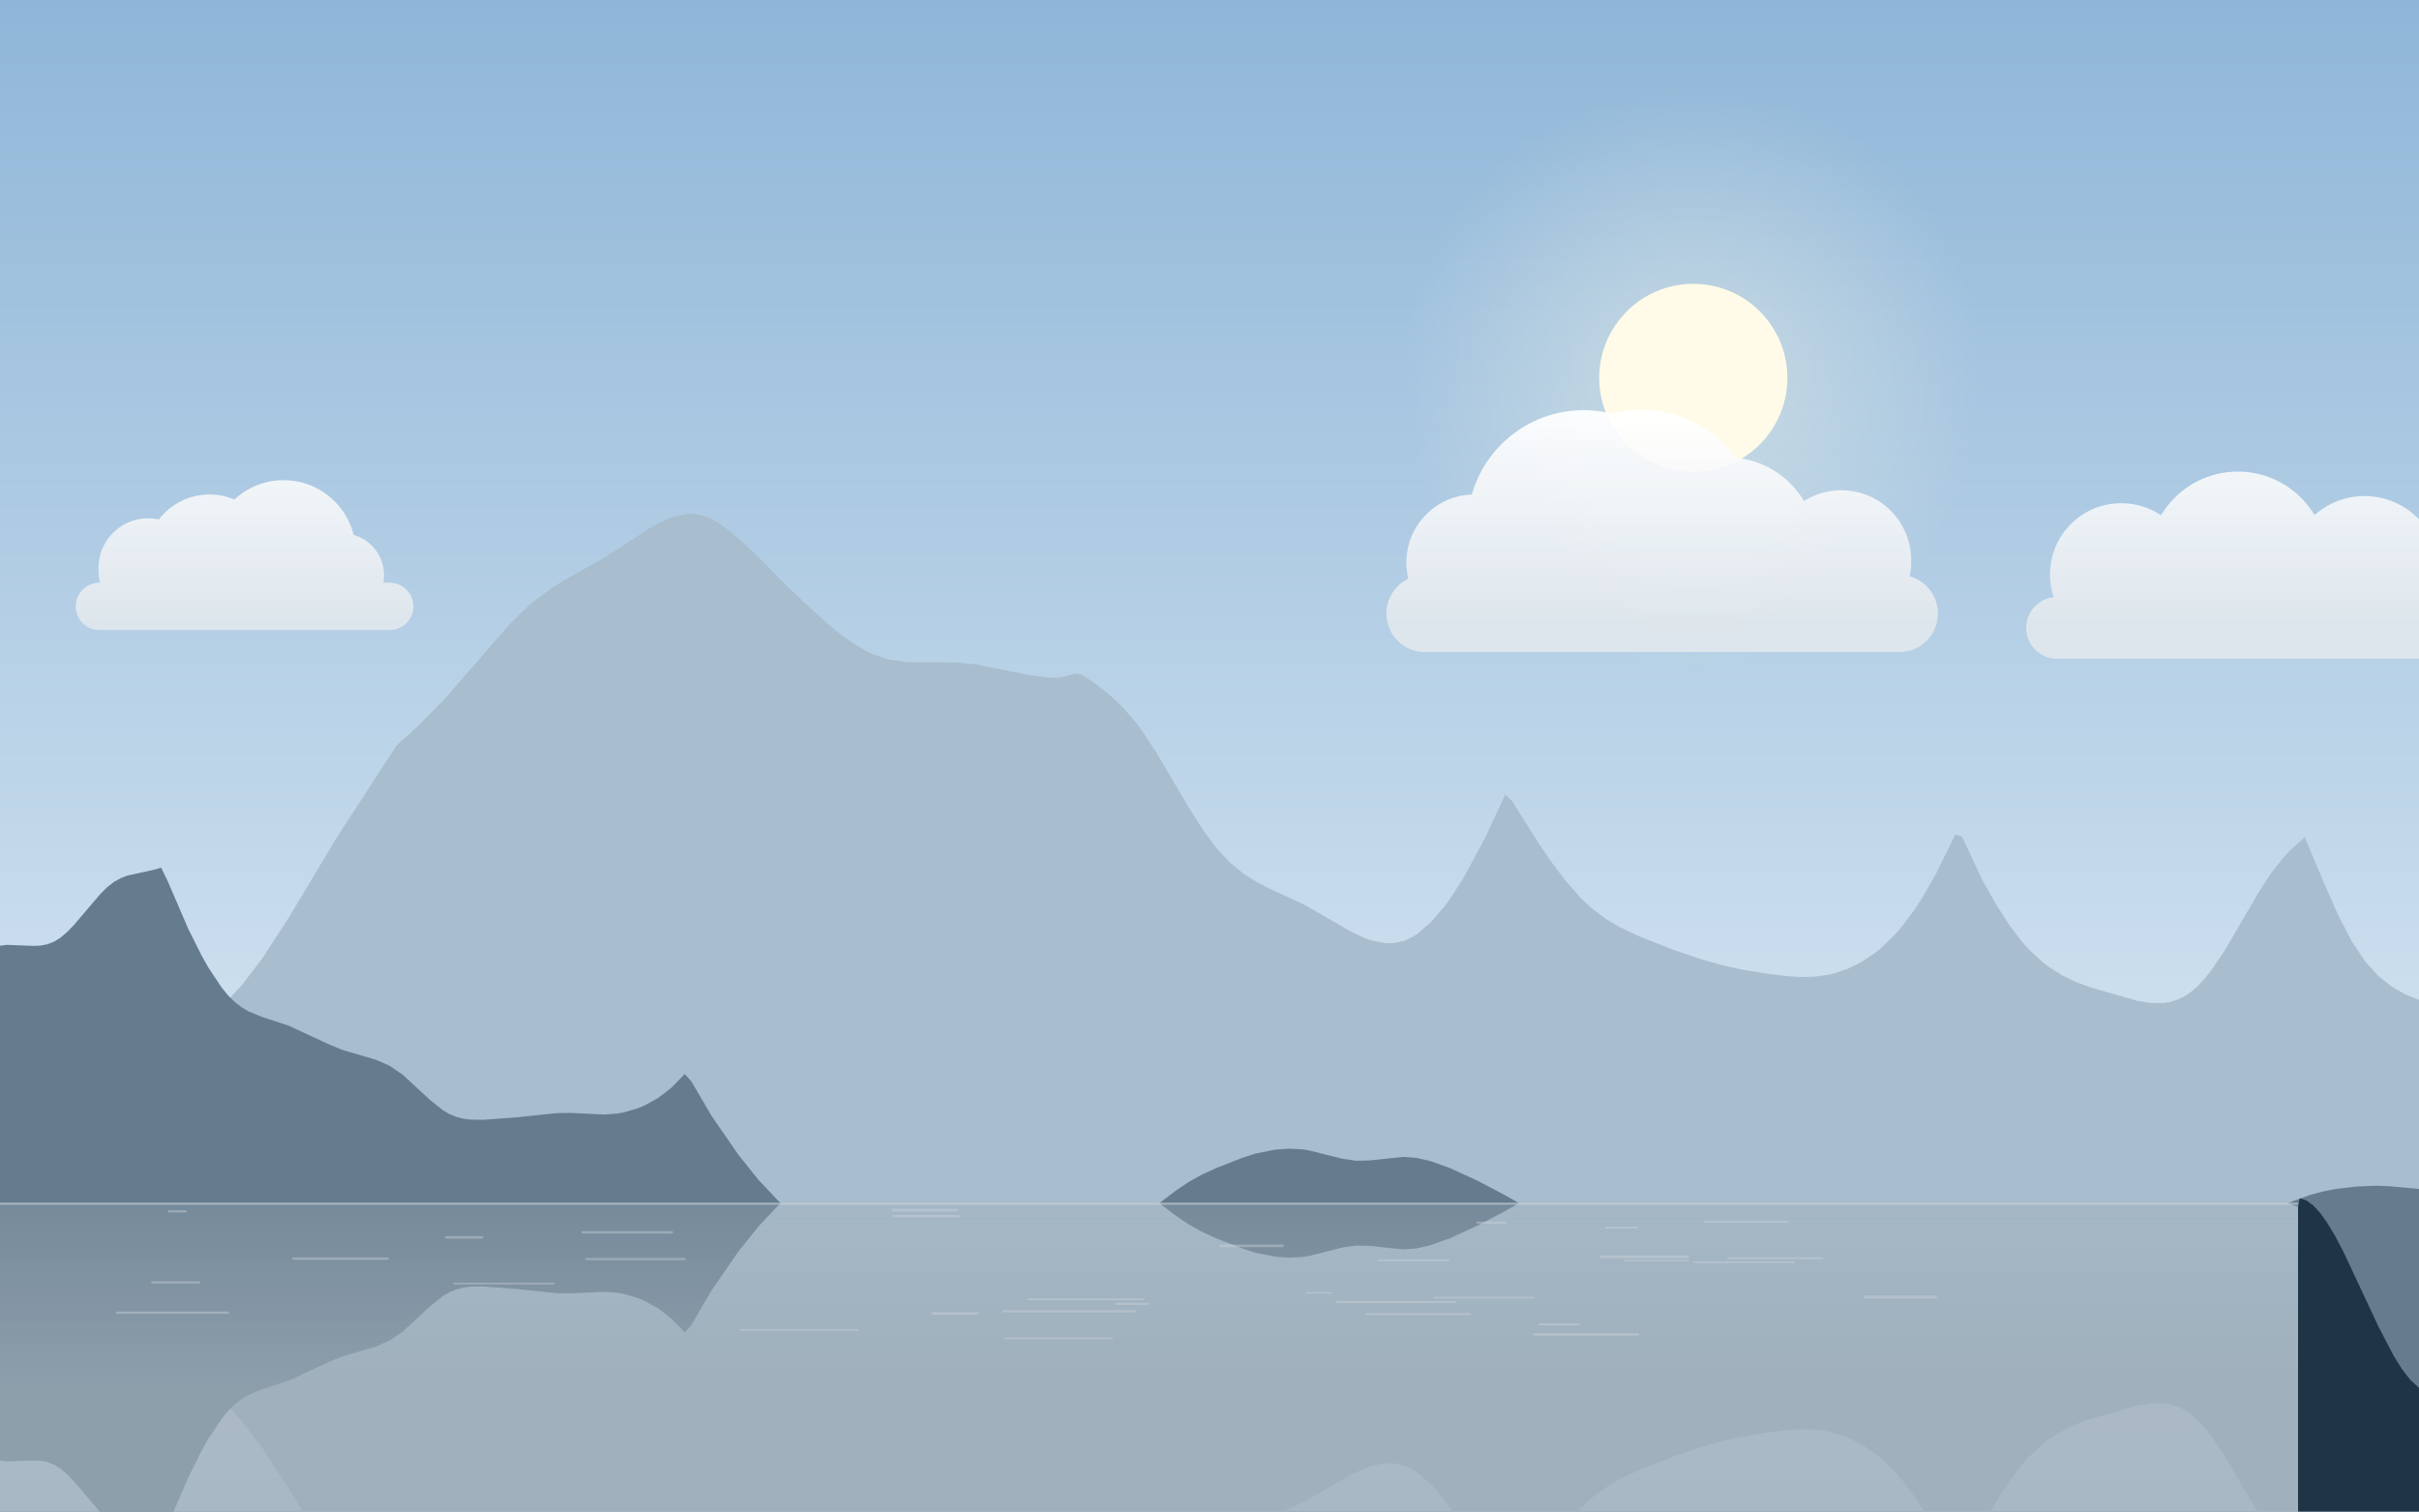
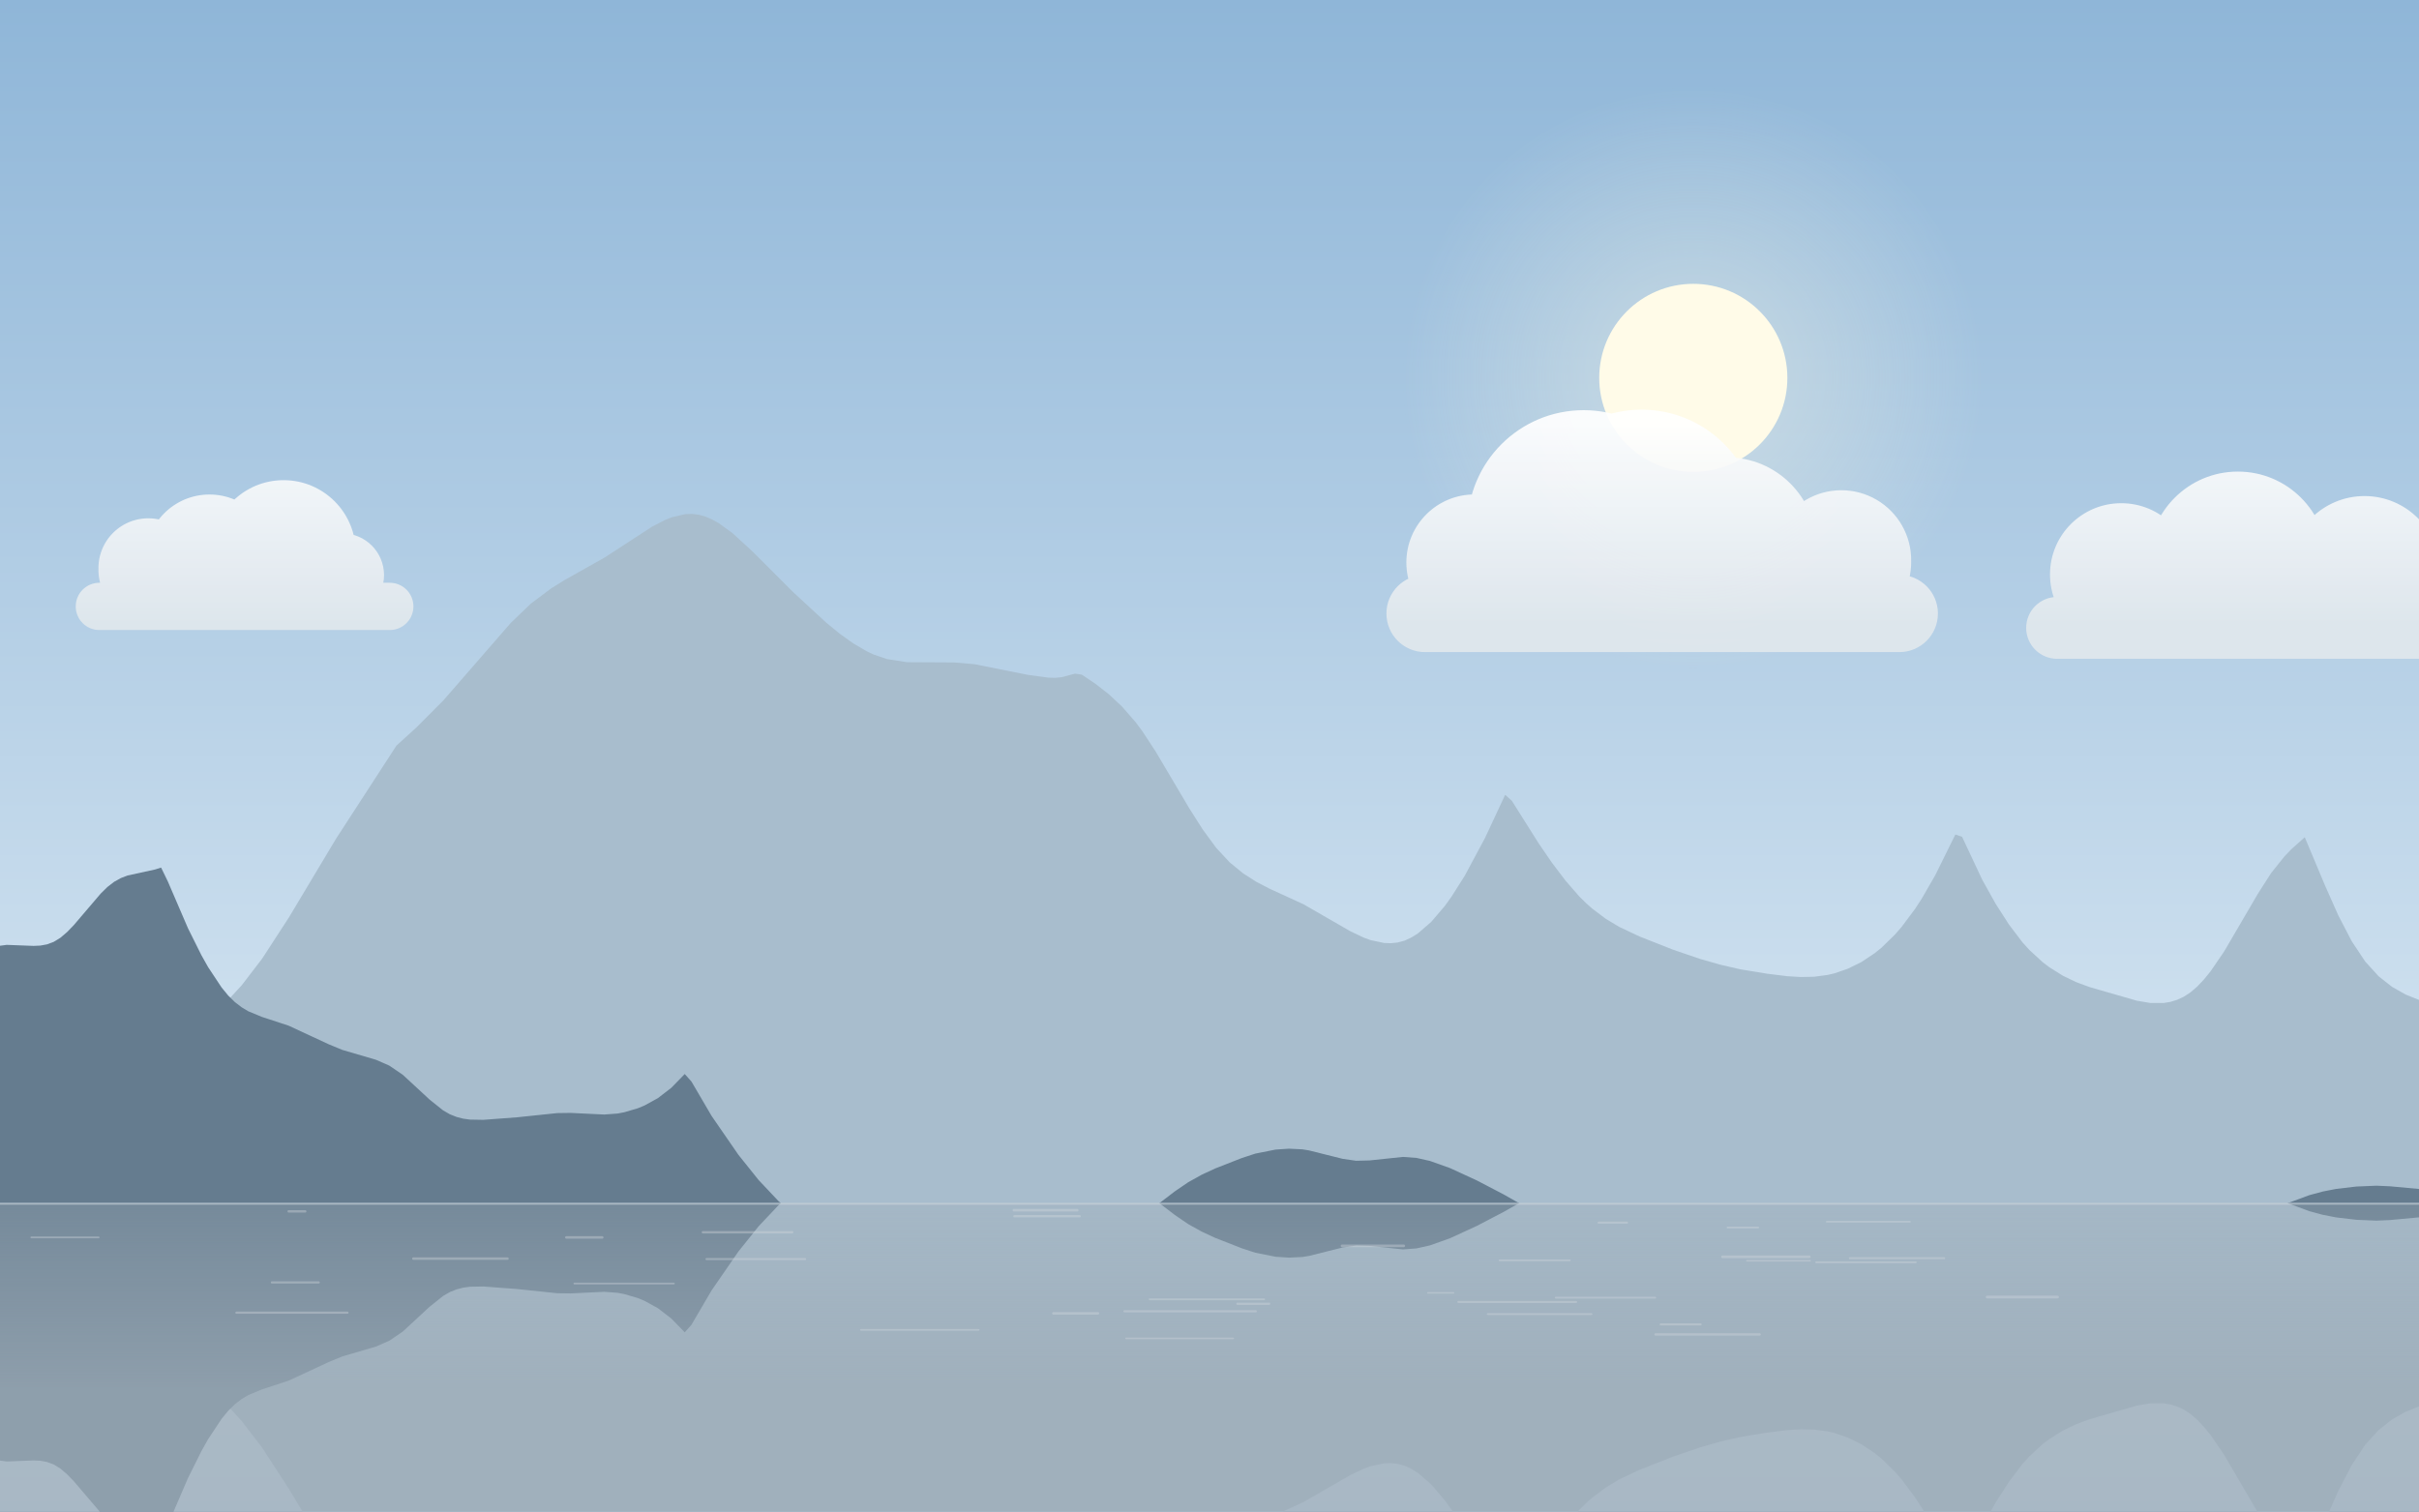
<svg xmlns="http://www.w3.org/2000/svg" width="1440" height="900" viewBox="0 0 1440 900">
  <defs>
    <linearGradient id="ridgescape-sy36ausly0" gradientUnits="userSpaceOnUse" x1="0" y1="0" x2="0" y2="900">
      <stop offset="0" stop-color="#8fb6d8" />
      <stop offset="1" stop-color="#eaf3f9" />
    </linearGradient>
    <radialGradient id="ridgescape-7xbsueaifb" gradientUnits="userSpaceOnUse" cx="1008" cy="225" r="173.6">
      <stop offset="0" stop-color="#fffbe8" stop-opacity="0.36" />
      <stop offset="0.32" stop-color="#fffbe8" stop-opacity="0.27" />
      <stop offset="1" stop-color="#fffbe8" stop-opacity="0" />
    </radialGradient>
    <linearGradient id="ridgescape-1937qi27hwk" gradientUnits="userSpaceOnUse" x1="0" y1="252" x2="0" y2="372">
      <stop offset="0" stop-color="#ffffff" />
      <stop offset="1" stop-color="#e1e8ed" />
    </linearGradient>
-     <clipPath id="ridgescape-clip-bokhit0481">
-       <path d="M-72 716.4H1368V900H-72Z" />
+     <clipPath id="ridgescape-clip-ajt6x1cc4p">
+       <path d="M-1 716.4H1441V900H-1Z" />
    </clipPath>
    <linearGradient id="ridgescape-1fc0rwgr07t" gradientUnits="userSpaceOnUse" x1="0" y1="716.4" x2="0" y2="826.56">
      <stop offset="0" stop-color="#9dabb6" stop-opacity="0.3" />
      <stop offset="1" stop-color="#9dabb6" stop-opacity="0.73" />
    </linearGradient>
  </defs>
  <path d="M0 0H1440V900H0Z" fill="url(#ridgescape-sy36ausly0)" />
  <path d="M834.4 225A173.6 173.6 0 1 1 1181.6 225A173.6 173.6 0 1 1 834.4 225Z" fill="url(#ridgescape-7xbsueaifb)" />
  <path d="M952 225A56 56 0 1 1 1064 225A56 56 0 1 1 952 225Z" fill="#fffbe8" />
  <path d="M59.15 347H232.03A14.07 14.07 0 0 1 232.03 375.14H59.15A14.07 14.07 0 0 1 59.15 347ZM58.6 338.82A29.67 29.67 0 1 1 117.93 338.82A29.67 29.67 0 1 1 58.6 338.82ZM86.64 332.52A38.07 38.07 0 1 1 162.79 332.52A38.07 38.07 0 1 1 86.64 332.52ZM125.87 328.86A42.95 42.95 0 1 1 211.78 328.86A42.95 42.95 0 1 1 125.87 328.86ZM178.89 342.43A24.86 24.86 0 1 1 228.61 342.43A24.86 24.86 0 1 1 178.89 342.43ZM848.3 342.32H1130.64A22.98 22.98 0 0 1 1130.64 388.28H848.3A22.98 22.98 0 0 1 848.3 342.32ZM837.19 334.92A40.51 40.51 0 1 1 918.21 334.92A40.51 40.51 0 1 1 837.19 334.92ZM873.55 313.41A69.18 69.18 0 1 1 1011.92 313.41A69.18 69.18 0 1 1 873.55 313.41ZM907.85 313.28A69.36 69.36 0 1 1 1046.57 313.28A69.36 69.36 0 1 1 907.85 313.28ZM975.11 325.46A53.11 53.11 0 1 1 1081.34 325.46A53.11 53.11 0 1 1 975.11 325.46ZM1054.55 334.12A41.58 41.58 0 1 1 1137.7 334.12A41.58 41.58 0 1 1 1054.55 334.12ZM1224.57 355.44H1450.77A18.41 18.41 0 0 1 1450.77 392.26H1224.57A18.41 18.41 0 0 1 1224.57 355.44ZM1220.34 342.04A42.42 42.42 0 1 1 1305.18 342.04A42.42 42.42 0 1 1 1220.34 342.04ZM1279 333.97A53.17 53.17 0 1 1 1385.35 333.97A53.17 53.17 0 1 1 1279 333.97ZM1362.74 340.21A44.85 44.85 0 1 1 1452.44 340.21A44.85 44.85 0 1 1 1362.74 340.21Z" fill="url(#ridgescape-1937qi27hwk)" opacity="0.92" />
  <path d="M-4 583.94L8 589.27L32 602.67L44 608.76L56 613.35L68 616.33L76 617.43L84 617.87L96 617.21L104 615.56L108 614.26L116 610.65L120 608.32L128 602.54L136 595.26L144 586.52L156 570.87L172 546.24L200 499.46L236 443.96L248 433.03L264 416.96L304 370.96L316 359.42L328 350.42L336 345.43L360 331.93L388 313.69L396 309.54L400 307.96L408 306.12L412 306L416 306.49L420 307.62L424 309.35L428 311.6L436 317.4L448 328.4L472 352.42L492 370.88L500 377.41L508 383.13L516 387.81L520 389.7L528 392.43L540 394.3L568 394.45L580 395.47L612 401.85L624 403.48L628 403.61L632 403.21L640 401.11L644 401.72L652 407.07L660 413.29L668 420.79L676 429.98L680 435.35L688 447.56L708 481.36L716 493.94L724 504.84L732 513.46L740 520.02L748 525.13L756 529.27L776 538.44L804 554.58L812 558.36L816 559.8L824 561.49L828 561.62L832 561.19L836 560.11L840 558.31L844 555.82L852 548.9L860 539.53L864 533.99L872 521.34L884 498.96L896 473.25L900 476.83L916 502.24L924 513.89L932 524.43L940 533.63L944 537.6L948 541.15L956 547.15L964 551.95L976 557.61L996 565.49L1012 570.96L1024 574.39L1036 577.16L1052 579.78L1064 581.26L1072 581.74L1080 581.57L1088 580.5L1092 579.56L1100 576.8L1108 572.87L1116 567.55L1120 564.31L1128 556.51L1132 551.91L1140 541.2L1144 535.05L1152 521.18L1164 496.89L1168 498.25L1180 523.82L1188 538.17L1196 550.61L1204 561.15L1208 565.57L1216 572.93L1220 575.96L1228 580.97L1236 584.81L1244 587.76L1272 595.84L1280 597.19L1288 597.21L1292 596.55L1296 595.33L1300 593.47L1304 590.85L1308 587.41L1312 583.18L1316 578.23L1324 566.54L1344 532.31L1352 519.8L1360 509.81L1364 505.65L1372 498.5L1384 527.12L1392 545.13L1400 560.51L1408 572.55L1416 581.33L1424 587.63L1432 592.16L1444 596.97L1444 900L-4 900Z" fill="#a8bdcd" />
  <path d="M-4 564.25L0 563.13L4 562.6L19.98 563.21L23.98 563.03L27.97 562.3L31.97 560.81L35.97 558.36L39.96 554.95L43.96 550.81L59.94 532.07L63.94 528.14L67.94 525.05L71.93 522.84L75.93 521.3L91.91 517.81L95.91 516.6L99.91 524.84L111.9 552.7L119.89 568.74L123.88 575.84L131.88 587.93L135.87 592.8L139.87 596.72L143.87 599.78L147.86 602.16L155.86 605.48L171.84 610.72L195.82 621.86L203.81 625.15L223.79 631.01L231.78 634.51L239.78 639.96L255.76 654.74L263.75 661.13L267.75 663.45L271.75 665.05L275.74 666.08L279.74 666.64L287.73 666.78L307.71 665.28L331.69 662.77L339.68 662.66L359.67 663.62L367.66 663.03L371.65 662.26L379.65 659.91L383.64 658.26L391.64 653.86L399.63 647.7L407.62 639.5L411.62 643.99L423.61 664.47L439.59 687.64L451.58 702.61L463.57 715.33L479.55 729.2L491.54 737.47L499.54 741.41L503.53 742.84L507.53 743.88L515.52 745L535.5 745.72L567.47 748.4L587.45 748.8L607.43 748.26L615.43 747.2L623.42 745.47L635.41 741.95L655.39 735.32L671.38 728.89L675.37 726.81L683.36 721.62L699.35 709.38L707.34 703.93L715.33 699.48L723.33 695.76L739.31 689.5L747.3 686.89L759.29 684.5L767.29 683.96L775.28 684.35L779.28 685L799.26 690L807.25 691.15L815.24 690.96L835.22 688.86L843.22 689.46L851.21 691.25L863.2 695.52L879.18 702.88L895.17 711.23L923.14 727.12L935.13 732.65L947.12 736.71L959.11 740.02L971.1 742.24L979.09 742.92L987.08 743.01L999.07 742.45L1015.06 741.24L1027.04 739.62L1035.04 737.98L1043.03 735.74L1067.01 727.39L1075 726.03L1079 725.92L1090.99 727.27L1126.95 736L1138.94 738.05L1146.93 738.67L1158.92 738.97L1178.9 738.96L1206.88 738.35L1214.87 738.91L1234.85 741.54L1242.84 741.44L1250.84 740.03L1270.82 733.64L1278.81 731.67L1290.8 729.82L1330.76 724.84L1342.75 722.72L1350.74 720.52L1374.72 711.63L1382.71 709.47L1390.71 707.91L1402.7 706.5L1414.68 706L1422.68 706.35L1446.65 708.56L1446.65 900L-4 900Z" fill="#657c8f" />
-   <path d="M-4 719.4L1368 719.4L1369 713.46L1373 714.78L1377 717.7L1381 722.02L1385 727.54L1390 735.82L1395 745.31L1416 790.14L1425 807.42L1430 815.41L1435 821.82L1440 826.34L1444 828.37L1444 900L-4 900Z" fill="#1f3446" />
-   <path d="M-72 716.4H1368V900H-72Z" fill="#9dabb6" />
-   <g clip-path="url(#ridgescape-clip-bokhit0481)">
+   <path d="M-4 719.4L1444 719.4L1444 900L-4 900Z" fill="#1f3446" />
+   <path d="M-1 716.4H1441V900H-1Z" fill="#9dabb6" />
+   <g clip-path="url(#ridgescape-clip-ajt6x1cc4p)">
    <path d="M0 0H1440V900H0Z" fill="url(#ridgescape-sy36ausly0)" transform="matrix(1 0 0 -1 0 1432.8)" />
  </g>
-   <g clip-path="url(#ridgescape-clip-bokhit0481)">
+   <g clip-path="url(#ridgescape-clip-ajt6x1cc4p)">
    <path d="M834.4 225A173.6 173.6 0 1 1 1181.6 225A173.6 173.6 0 1 1 834.4 225Z" fill="url(#ridgescape-7xbsueaifb)" transform="matrix(1 0 0 -1 0 1432.8)" />
+     <path d="M952 225A56 56 0 1 1 1064 225A56 56 0 1 1 952 225Z" fill="#fffbe8" transform="matrix(1 0 0 -1 0 1432.8)" />
+     <path d="M-4 583.94L8 589.27L32 602.67L44 608.76L56 613.35L68 616.33L76 617.43L84 617.87L96 617.21L104 615.56L108 614.26L116 610.65L120 608.32L128 602.54L136 595.26L144 586.52L156 570.87L172 546.24L200 499.46L236 443.96L248 433.03L264 416.96L304 370.96L316 359.42L328 350.42L336 345.43L360 331.93L388 313.69L396 309.54L400 307.96L408 306.12L412 306L416 306.49L420 307.62L424 309.35L428 311.6L436 317.4L448 328.4L472 352.42L492 370.88L500 377.41L508 383.13L516 387.81L520 389.7L528 392.43L540 394.3L568 394.45L580 395.47L612 401.85L624 403.48L628 403.61L632 403.21L640 401.11L644 401.72L652 407.07L660 413.29L668 420.79L676 429.98L680 435.35L688 447.56L708 481.36L716 493.94L724 504.84L732 513.46L740 520.02L748 525.13L756 529.27L776 538.44L804 554.58L812 558.36L816 559.8L824 561.49L828 561.62L832 561.19L836 560.11L840 558.31L844 555.82L852 548.9L860 539.53L864 533.99L872 521.34L884 498.96L896 473.25L900 476.83L916 502.24L924 513.89L932 524.43L940 533.63L944 537.6L948 541.15L956 547.15L964 551.95L976 557.61L996 565.49L1012 570.96L1024 574.39L1036 577.16L1052 579.78L1064 581.26L1072 581.74L1080 581.57L1088 580.5L1092 579.56L1100 576.8L1108 572.87L1116 567.55L1120 564.31L1128 556.51L1132 551.91L1140 541.2L1144 535.05L1152 521.18L1164 496.89L1168 498.25L1180 523.82L1188 538.17L1196 550.61L1204 561.15L1208 565.57L1216 572.93L1220 575.96L1228 580.97L1236 584.81L1244 587.76L1272 595.84L1280 597.19L1288 597.21L1292 596.55L1296 595.33L1300 593.47L1304 590.85L1308 587.41L1312 583.18L1316 578.23L1324 566.54L1344 532.31L1352 519.8L1360 509.81L1364 505.65L1372 498.5L1384 527.12L1392 545.13L1400 560.51L1408 572.55L1416 581.33L1424 587.63L1432 592.16L1444 596.97L1444 900L-4 900Z" fill="#a8bdcd" transform="matrix(1 0 0 -1 0 1432.8)" />
  </g>
-   <g clip-path="url(#ridgescape-clip-bokhit0481)">
-     <path d="M952 225A56 56 0 1 1 1064 225A56 56 0 1 1 952 225Z" fill="#fffbe8" transform="matrix(1 0 0 -1 0 1432.8)" />
-   </g>
-   <g clip-path="url(#ridgescape-clip-bokhit0481)">
+   <g clip-path="url(#ridgescape-clip-ajt6x1cc4p)">
    <path d="M59.15 347H232.03A14.07 14.07 0 0 1 232.03 375.14H59.15A14.07 14.07 0 0 1 59.15 347ZM58.6 338.82A29.67 29.67 0 1 1 117.93 338.82A29.67 29.67 0 1 1 58.6 338.82ZM86.64 332.52A38.07 38.07 0 1 1 162.79 332.52A38.07 38.07 0 1 1 86.64 332.52ZM125.87 328.86A42.95 42.95 0 1 1 211.78 328.86A42.95 42.95 0 1 1 125.87 328.86ZM178.89 342.43A24.86 24.86 0 1 1 228.61 342.43A24.86 24.86 0 1 1 178.89 342.43ZM848.3 342.32H1130.64A22.98 22.98 0 0 1 1130.64 388.28H848.3A22.98 22.98 0 0 1 848.3 342.32ZM837.19 334.92A40.51 40.51 0 1 1 918.21 334.92A40.51 40.51 0 1 1 837.19 334.92ZM873.55 313.41A69.18 69.18 0 1 1 1011.92 313.41A69.18 69.18 0 1 1 873.55 313.41ZM907.85 313.28A69.36 69.36 0 1 1 1046.57 313.28A69.36 69.36 0 1 1 907.85 313.28ZM975.11 325.46A53.11 53.11 0 1 1 1081.34 325.46A53.11 53.11 0 1 1 975.11 325.46ZM1054.55 334.12A41.58 41.58 0 1 1 1137.7 334.12A41.58 41.58 0 1 1 1054.55 334.12ZM1224.57 355.44H1450.77A18.41 18.41 0 0 1 1450.77 392.26H1224.57A18.41 18.41 0 0 1 1224.57 355.44ZM1220.34 342.04A42.42 42.42 0 1 1 1305.18 342.04A42.42 42.42 0 1 1 1220.34 342.04ZM1279 333.97A53.17 53.17 0 1 1 1385.35 333.97A53.17 53.17 0 1 1 1279 333.97ZM1362.74 340.21A44.85 44.85 0 1 1 1452.44 340.21A44.85 44.85 0 1 1 1362.74 340.21Z" fill="url(#ridgescape-1937qi27hwk)" opacity="0.92" transform="matrix(1 0 0 -1 0 1432.8)" />
  </g>
-   <g clip-path="url(#ridgescape-clip-bokhit0481)">
-     <path d="M-4 583.94L8 589.27L32 602.67L44 608.76L56 613.35L68 616.33L76 617.43L84 617.87L96 617.21L104 615.56L108 614.26L116 610.65L120 608.32L128 602.54L136 595.26L144 586.52L156 570.87L172 546.24L200 499.46L236 443.96L248 433.03L264 416.96L304 370.96L316 359.42L328 350.42L336 345.43L360 331.93L388 313.69L396 309.54L400 307.96L408 306.12L412 306L416 306.49L420 307.62L424 309.35L428 311.6L436 317.4L448 328.4L472 352.42L492 370.88L500 377.41L508 383.13L516 387.81L520 389.7L528 392.43L540 394.3L568 394.45L580 395.47L612 401.85L624 403.48L628 403.61L632 403.21L640 401.11L644 401.72L652 407.07L660 413.29L668 420.79L676 429.98L680 435.35L688 447.56L708 481.36L716 493.94L724 504.84L732 513.46L740 520.02L748 525.13L756 529.27L776 538.44L804 554.58L812 558.36L816 559.8L824 561.49L828 561.62L832 561.19L836 560.11L840 558.31L844 555.82L852 548.9L860 539.53L864 533.99L872 521.34L884 498.96L896 473.25L900 476.83L916 502.24L924 513.89L932 524.43L940 533.63L944 537.6L948 541.15L956 547.15L964 551.95L976 557.61L996 565.49L1012 570.96L1024 574.39L1036 577.16L1052 579.78L1064 581.26L1072 581.74L1080 581.57L1088 580.5L1092 579.56L1100 576.8L1108 572.87L1116 567.55L1120 564.31L1128 556.51L1132 551.91L1140 541.2L1144 535.05L1152 521.18L1164 496.89L1168 498.25L1180 523.82L1188 538.17L1196 550.61L1204 561.15L1208 565.57L1216 572.93L1220 575.96L1228 580.97L1236 584.81L1244 587.76L1272 595.84L1280 597.19L1288 597.21L1292 596.55L1296 595.33L1300 593.47L1304 590.85L1308 587.41L1312 583.18L1316 578.23L1324 566.54L1344 532.31L1352 519.8L1360 509.81L1364 505.65L1372 498.5L1384 527.12L1392 545.13L1400 560.51L1408 572.55L1416 581.33L1424 587.63L1432 592.16L1444 596.97L1444 900L-4 900Z" fill="#a8bdcd" transform="matrix(1 0 0 -1 0 1432.8)" />
-   </g>
-   <g clip-path="url(#ridgescape-clip-bokhit0481)">
+   <g clip-path="url(#ridgescape-clip-ajt6x1cc4p)">
    <path d="M-4 564.25L0 563.13L4 562.6L19.98 563.21L23.98 563.03L27.97 562.3L31.97 560.81L35.97 558.36L39.96 554.95L43.96 550.81L59.94 532.07L63.94 528.14L67.94 525.05L71.93 522.84L75.93 521.3L91.91 517.81L95.91 516.6L99.91 524.84L111.9 552.7L119.89 568.74L123.88 575.84L131.88 587.93L135.87 592.8L139.87 596.72L143.87 599.78L147.86 602.16L155.86 605.48L171.84 610.72L195.82 621.86L203.81 625.15L223.79 631.01L231.78 634.51L239.78 639.96L255.76 654.74L263.75 661.13L267.75 663.45L271.75 665.05L275.74 666.08L279.74 666.64L287.73 666.78L307.71 665.28L331.69 662.77L339.68 662.66L359.67 663.62L367.66 663.03L371.65 662.26L379.65 659.91L383.64 658.26L391.64 653.86L399.63 647.7L407.62 639.5L411.62 643.99L423.61 664.47L439.59 687.64L451.58 702.61L463.57 715.33L479.55 729.2L491.54 737.47L499.54 741.41L503.53 742.84L507.53 743.88L515.52 745L535.5 745.72L567.47 748.4L587.45 748.8L607.43 748.26L615.43 747.2L623.42 745.47L635.41 741.95L655.39 735.32L671.38 728.89L675.37 726.81L683.36 721.62L699.35 709.38L707.34 703.93L715.33 699.48L723.33 695.76L739.31 689.5L747.3 686.89L759.29 684.5L767.29 683.96L775.28 684.35L779.28 685L799.26 690L807.25 691.15L815.24 690.96L835.22 688.86L843.22 689.46L851.21 691.25L863.2 695.52L879.18 702.88L895.17 711.23L923.14 727.12L935.13 732.65L947.12 736.71L959.11 740.02L971.1 742.24L979.09 742.92L987.08 743.01L999.07 742.45L1015.06 741.24L1027.04 739.62L1035.04 737.98L1043.03 735.74L1067.01 727.39L1075 726.03L1079 725.92L1090.99 727.27L1126.95 736L1138.94 738.05L1146.93 738.67L1158.92 738.97L1178.9 738.96L1206.88 738.35L1214.87 738.91L1234.85 741.54L1242.84 741.44L1250.84 740.03L1270.82 733.64L1278.81 731.67L1290.8 729.82L1330.76 724.84L1342.75 722.72L1350.74 720.52L1374.72 711.63L1382.71 709.47L1390.71 707.91L1402.7 706.5L1414.68 706L1422.68 706.35L1446.65 708.56L1446.65 900L-4 900Z" fill="#657c8f" transform="matrix(1 0 0 -1 0 1432.8)" />
  </g>
-   <path d="M-72 716.4H1368V900H-72Z" fill="url(#ridgescape-1fc0rwgr07t)" />
-   <g clip-path="url(#ridgescape-clip-bokhit0481)">
-     <path d="M-71.25 715.8H1367.25A0.75 0.75 0 0 1 1367.25 717.3H-71.25A0.75 0.75 0 0 1 -71.25 715.8Z" fill="#d2d8de" opacity="0.55" />
+   <path d="M-1 716.4H1441V900H-1Z" fill="url(#ridgescape-1fc0rwgr07t)" />
+   <g clip-path="url(#ridgescape-clip-ajt6x1cc4p)">
+     <path d="M-0.25 715.8H1440.25A0.75 0.75 0 0 1 1440.25 717.3H-0.25A0.75 0.75 0 0 1 -0.25 715.8Z" fill="#d2d8de" opacity="0.55" />
  </g>
-   <g clip-path="url(#ridgescape-clip-bokhit0481)">
-     <path d="M440.74 791.34H510.85A0.5 0.5 0 0 1 510.85 792.35H440.74A0.5 0.5 0 0 1 440.74 791.34ZM100.59 720.57H110.47A0.71 0.71 0 0 1 110.47 721.99H100.59A0.71 0.71 0 0 1 100.59 720.57ZM916.19 787.98H940.02A0.61 0.61 0 0 1 940.02 789.2H916.19A0.61 0.61 0 0 1 916.19 787.98ZM913.11 793.87H975.11A0.68 0.68 0 0 1 975.11 795.24H913.11A0.68 0.68 0 0 1 913.11 793.87ZM795.89 774.63H865.99A0.59 0.59 0 0 1 865.99 775.82H795.89A0.59 0.59 0 0 1 795.89 774.63ZM348.86 749.06H407.75A0.62 0.62 0 0 1 407.75 750.29H348.86A0.62 0.62 0 0 1 348.86 749.06ZM853.68 772.12H913.11A0.55 0.55 0 0 1 913.11 773.21H853.68A0.55 0.55 0 0 1 853.68 772.12ZM813.31 781.91H875.17A0.52 0.52 0 0 1 875.17 782.96H813.31A0.52 0.52 0 0 1 813.31 781.91ZM1110.25 771.5H1152.19A0.79 0.79 0 0 1 1152.19 773.09H1110.25A0.79 0.79 0 0 1 1110.25 771.5ZM967.43 750.23H1005.09A0.45 0.45 0 0 1 1005.09 751.14H967.43A0.45 0.45 0 0 1 967.43 750.23ZM879.29 727.43H896.25A0.59 0.59 0 0 1 896.25 728.62H879.29A0.59 0.59 0 0 1 879.29 727.43ZM597.41 780.15H675.59A0.62 0.62 0 0 1 675.59 781.4H597.41A0.62 0.62 0 0 1 597.41 780.15ZM1008.53 751.07H1067.92A0.52 0.52 0 0 1 1067.92 752.11H1008.53A0.52 0.52 0 0 1 1008.53 751.07ZM532.02 723.5H570.85A0.67 0.67 0 0 1 570.85 724.85H532.02A0.67 0.67 0 0 1 532.02 723.5ZM174.69 748.68H230.72A0.73 0.73 0 0 1 230.72 750.15H174.69A0.73 0.73 0 0 1 174.69 748.68ZM265.65 736.05H287.04A0.75 0.75 0 0 1 287.04 737.55H265.65A0.75 0.75 0 0 1 265.65 736.05ZM1014.87 726.96H1064.46A0.49 0.49 0 0 1 1064.46 727.95H1014.87A0.49 0.49 0 0 1 1014.87 726.96ZM69.48 780.96H135.64A0.65 0.65 0 0 1 135.64 782.26H69.48A0.65 0.65 0 0 1 69.48 780.96ZM346.72 733.02H400.02A0.71 0.71 0 0 1 400.02 734.43H346.72A0.71 0.71 0 0 1 346.72 733.02ZM820.35 749.9H862.29A0.54 0.54 0 0 1 862.29 750.97H820.35A0.54 0.54 0 0 1 820.35 749.9ZM952.91 747.57H1004.61A0.78 0.78 0 0 1 1004.61 749.13H952.91A0.78 0.78 0 0 1 952.91 747.57ZM1028.67 748.57H1084.79A0.6 0.6 0 0 1 1084.79 749.77H1028.67A0.6 0.6 0 0 1 1028.67 748.57ZM777.78 769.34H793.09A0.47 0.47 0 0 1 793.09 770.28H777.78A0.47 0.47 0 0 1 777.78 769.34ZM955.92 730.38H974.23A0.53 0.53 0 0 1 974.23 731.44H955.92A0.53 0.53 0 0 1 955.92 730.38ZM664.6 775.63H683.48A0.67 0.67 0 0 1 683.48 776.98H664.6A0.67 0.67 0 0 1 664.6 775.63ZM270.37 763.73H329.66A0.52 0.52 0 0 1 329.66 764.78H270.37A0.52 0.52 0 0 1 270.37 763.73ZM531.67 719.81H569.42A0.76 0.76 0 0 1 569.42 721.34H531.67A0.76 0.76 0 0 1 531.67 719.81ZM612.34 773.1H680.57A0.53 0.53 0 0 1 680.57 774.17H612.34A0.53 0.53 0 0 1 612.34 773.1ZM555.19 781.24H581.69A0.76 0.76 0 0 1 581.69 782.77H555.19A0.76 0.76 0 0 1 555.19 781.24ZM90.62 762.92H118.48A0.66 0.66 0 0 1 118.48 764.24H90.62A0.66 0.66 0 0 1 90.62 762.92ZM726.68 741.03H763.57A0.79 0.79 0 0 1 763.57 742.6H726.68A0.79 0.79 0 0 1 726.68 741.03ZM598.26 796.46H662.17A0.45 0.45 0 0 1 662.17 797.37H598.26A0.45 0.45 0 0 1 598.26 796.46ZM-52.45 736.25H-12.31A0.53 0.53 0 0 1 -12.31 737.31H-52.45A0.53 0.53 0 0 1 -52.45 736.25Z" fill="#d2d8de" opacity="0.38" />
+   <g clip-path="url(#ridgescape-clip-ajt6x1cc4p)">
+     <path d="M512.5 791.34H582.61A0.5 0.5 0 0 1 582.61 792.35H512.5A0.5 0.5 0 0 1 512.5 791.34ZM171.83 720.57H181.71A0.71 0.71 0 0 1 181.71 721.99H171.83A0.71 0.71 0 0 1 171.83 720.57ZM988.58 787.98H1012.41A0.61 0.61 0 0 1 1012.41 789.2H988.58A0.61 0.61 0 0 1 988.58 787.98ZM985.52 793.87H1047.52A0.68 0.68 0 0 1 1047.52 795.24H985.52A0.68 0.68 0 0 1 985.52 793.87ZM868.14 774.63H938.25A0.59 0.59 0 0 1 938.25 775.82H868.14A0.59 0.59 0 0 1 868.14 774.63ZM420.49 749.06H479.38A0.62 0.62 0 0 1 479.38 750.29H420.49A0.62 0.62 0 0 1 420.49 749.06ZM926.01 772.12H985.43A0.55 0.55 0 0 1 985.43 773.21H926.01A0.55 0.55 0 0 1 926.01 772.12ZM885.58 781.91H947.44A0.52 0.52 0 0 1 947.44 782.96H885.58A0.52 0.52 0 0 1 885.58 781.91ZM1182.92 771.5H1224.86A0.79 0.79 0 0 1 1224.86 773.09H1182.92A0.79 0.79 0 0 1 1182.92 771.5ZM1039.9 750.23H1077.56A0.45 0.45 0 0 1 1077.56 751.14H1039.9A0.45 0.45 0 0 1 1039.9 750.23ZM951.62 727.43H968.58A0.59 0.59 0 0 1 968.58 728.62H951.62A0.59 0.59 0 0 1 951.62 727.43ZM669.39 780.15H747.57A0.62 0.62 0 0 1 747.57 781.4H669.39A0.62 0.62 0 0 1 669.39 780.15ZM1081.07 751.07H1140.46A0.52 0.52 0 0 1 1140.46 752.11H1081.07A0.52 0.52 0 0 1 1081.07 751.07ZM603.88 723.5H642.72A0.67 0.67 0 0 1 642.72 724.85H603.88A0.67 0.67 0 0 1 603.88 723.5ZM246.07 748.68H302.1A0.73 0.73 0 0 1 302.1 750.15H246.07A0.73 0.73 0 0 1 246.07 748.68ZM337.13 736.05H358.52A0.75 0.75 0 0 1 358.52 737.55H337.13A0.75 0.75 0 0 1 337.13 736.05ZM1087.41 726.96H1137A0.49 0.49 0 0 1 1137 727.95H1087.41A0.49 0.49 0 0 1 1087.41 726.96ZM140.72 780.96H206.88A0.65 0.65 0 0 1 206.88 782.26H140.72A0.65 0.65 0 0 1 140.72 780.96ZM418.34 733.02H471.64A0.71 0.71 0 0 1 471.64 734.43H418.34A0.71 0.71 0 0 1 418.34 733.02ZM892.62 749.9H934.56A0.54 0.54 0 0 1 934.56 750.97H892.62A0.54 0.54 0 0 1 892.62 749.9ZM1025.37 747.57H1077.07A0.78 0.78 0 0 1 1077.07 749.13H1025.37A0.78 0.78 0 0 1 1025.37 747.57ZM1101.24 748.57H1157.35A0.6 0.6 0 0 1 1157.35 749.77H1101.24A0.6 0.6 0 0 1 1101.24 748.57ZM849.98 769.34H865.28A0.47 0.47 0 0 1 865.28 770.28H849.98A0.47 0.47 0 0 1 849.98 769.34ZM1028.36 730.38H1046.67A0.53 0.53 0 0 1 1046.67 731.44H1028.36A0.53 0.53 0 0 1 1028.36 730.38ZM736.64 775.63H755.51A0.67 0.67 0 0 1 755.51 776.98H736.64A0.67 0.67 0 0 1 736.64 775.63ZM341.89 763.73H401.18A0.52 0.52 0 0 1 401.18 764.78H341.89A0.52 0.52 0 0 1 341.89 763.73ZM603.53 719.81H641.29A0.76 0.76 0 0 1 641.29 721.34H603.53A0.76 0.76 0 0 1 603.53 719.81ZM684.33 773.1H752.56A0.53 0.53 0 0 1 752.56 774.17H684.33A0.53 0.53 0 0 1 684.33 773.1ZM627.08 781.24H653.58A0.76 0.76 0 0 1 653.58 782.77H627.08A0.76 0.76 0 0 1 627.08 781.24ZM161.86 762.92H189.72A0.66 0.66 0 0 1 189.72 764.24H161.86A0.66 0.66 0 0 1 161.86 762.92ZM798.81 741.03H835.71A0.79 0.79 0 0 1 835.71 742.6H798.81A0.79 0.79 0 0 1 798.81 741.03ZM670.24 796.46H734.15A0.45 0.45 0 0 1 734.15 797.37H670.24A0.45 0.45 0 0 1 670.24 796.46ZM18.61 736.25H58.75A0.53 0.53 0 0 1 58.75 737.31H18.61A0.53 0.53 0 0 1 18.61 736.25Z" fill="#d2d8de" opacity="0.38" />
  </g>
</svg>
